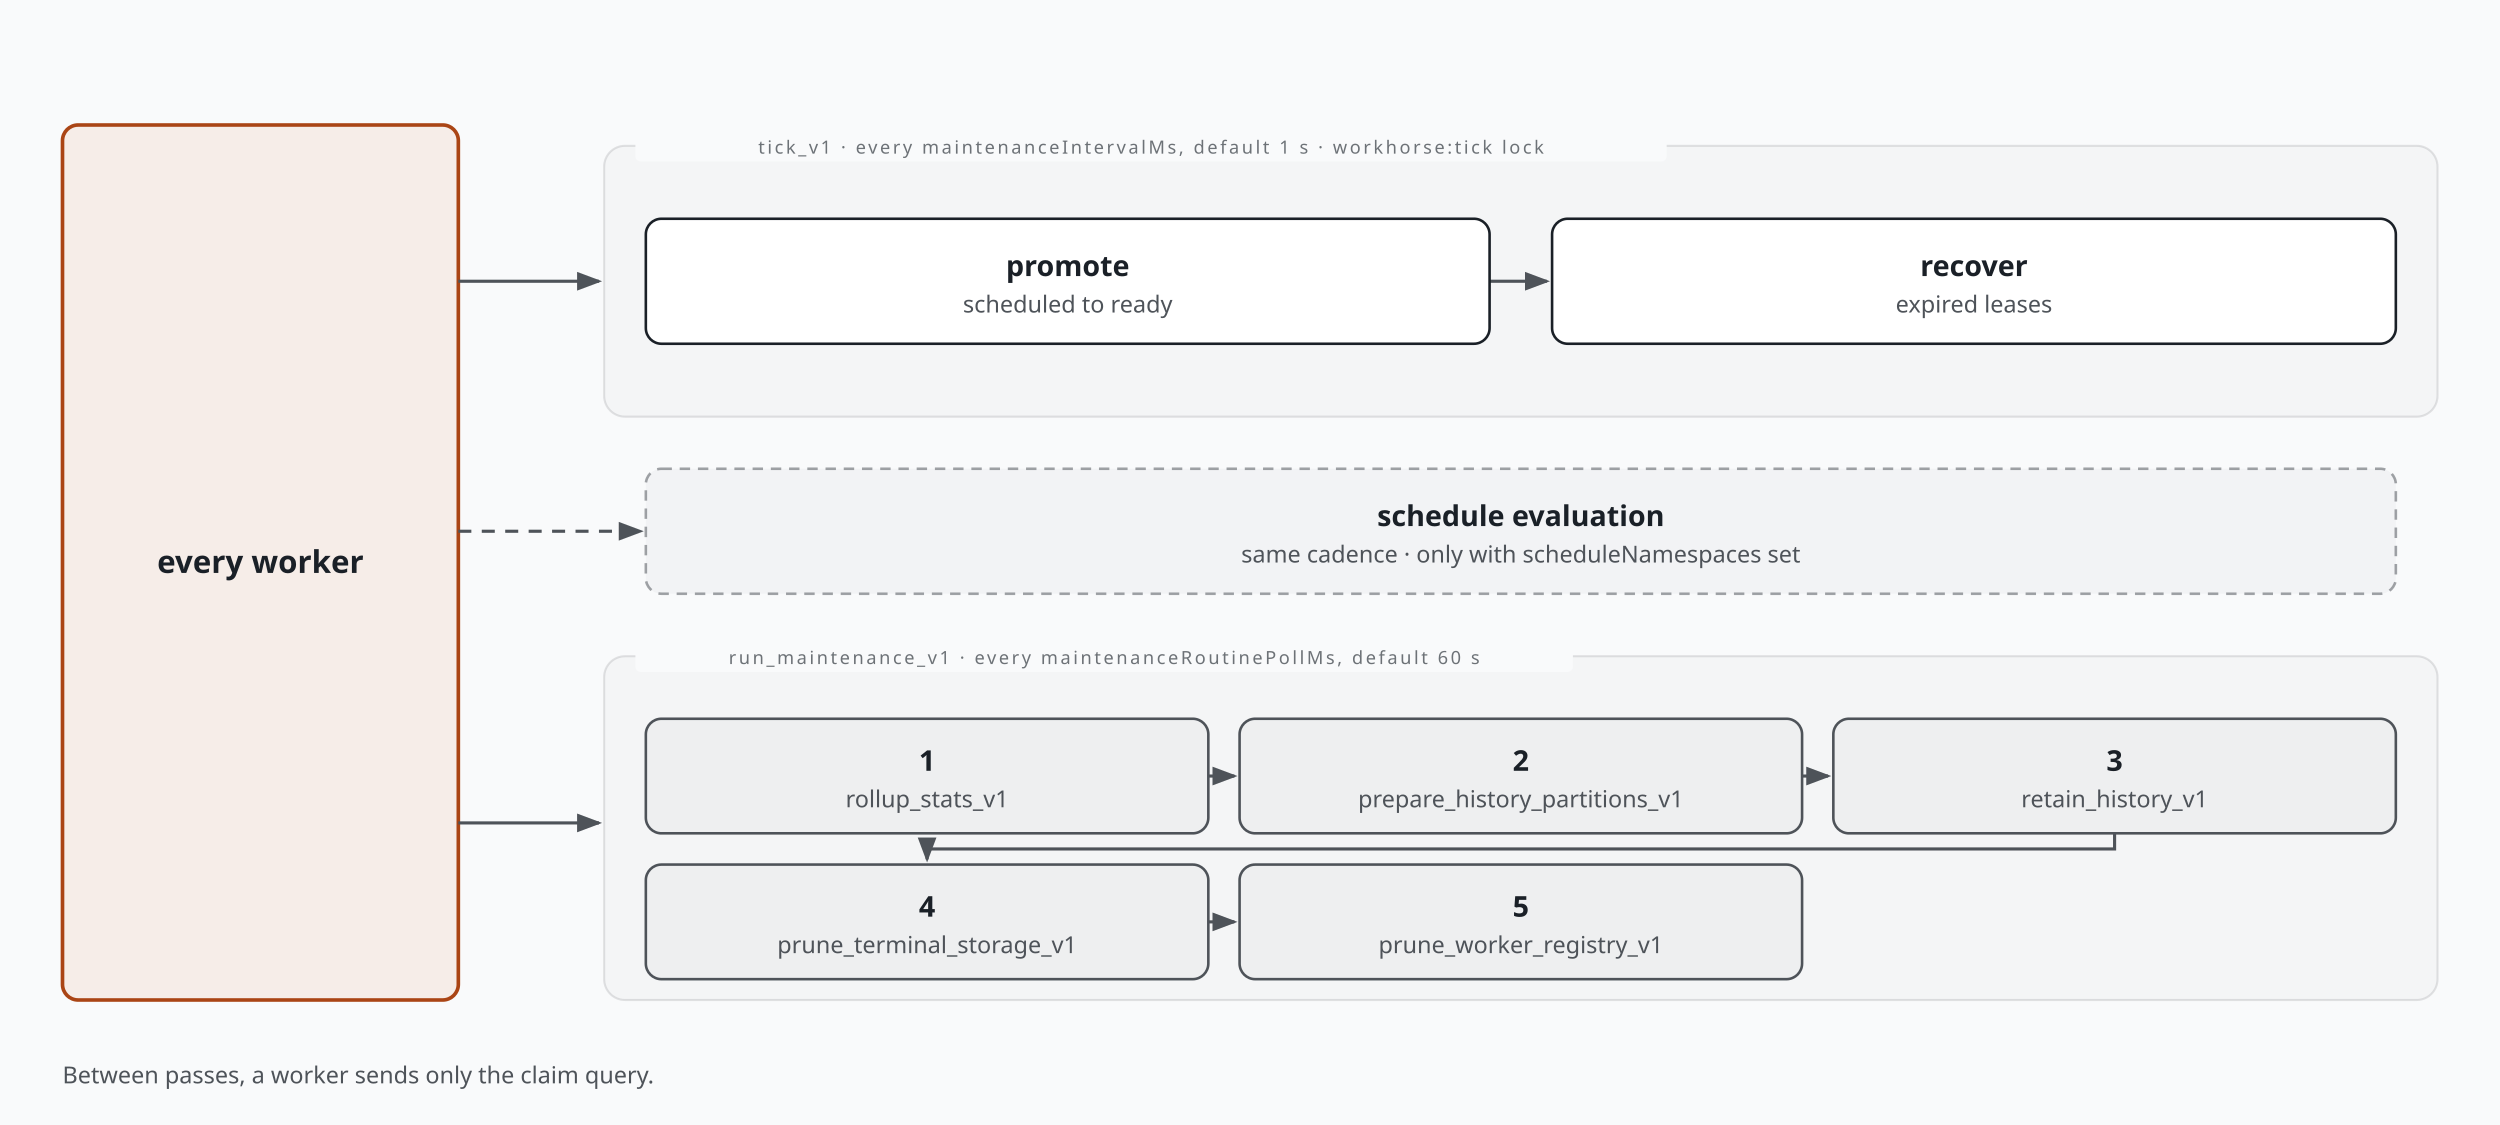
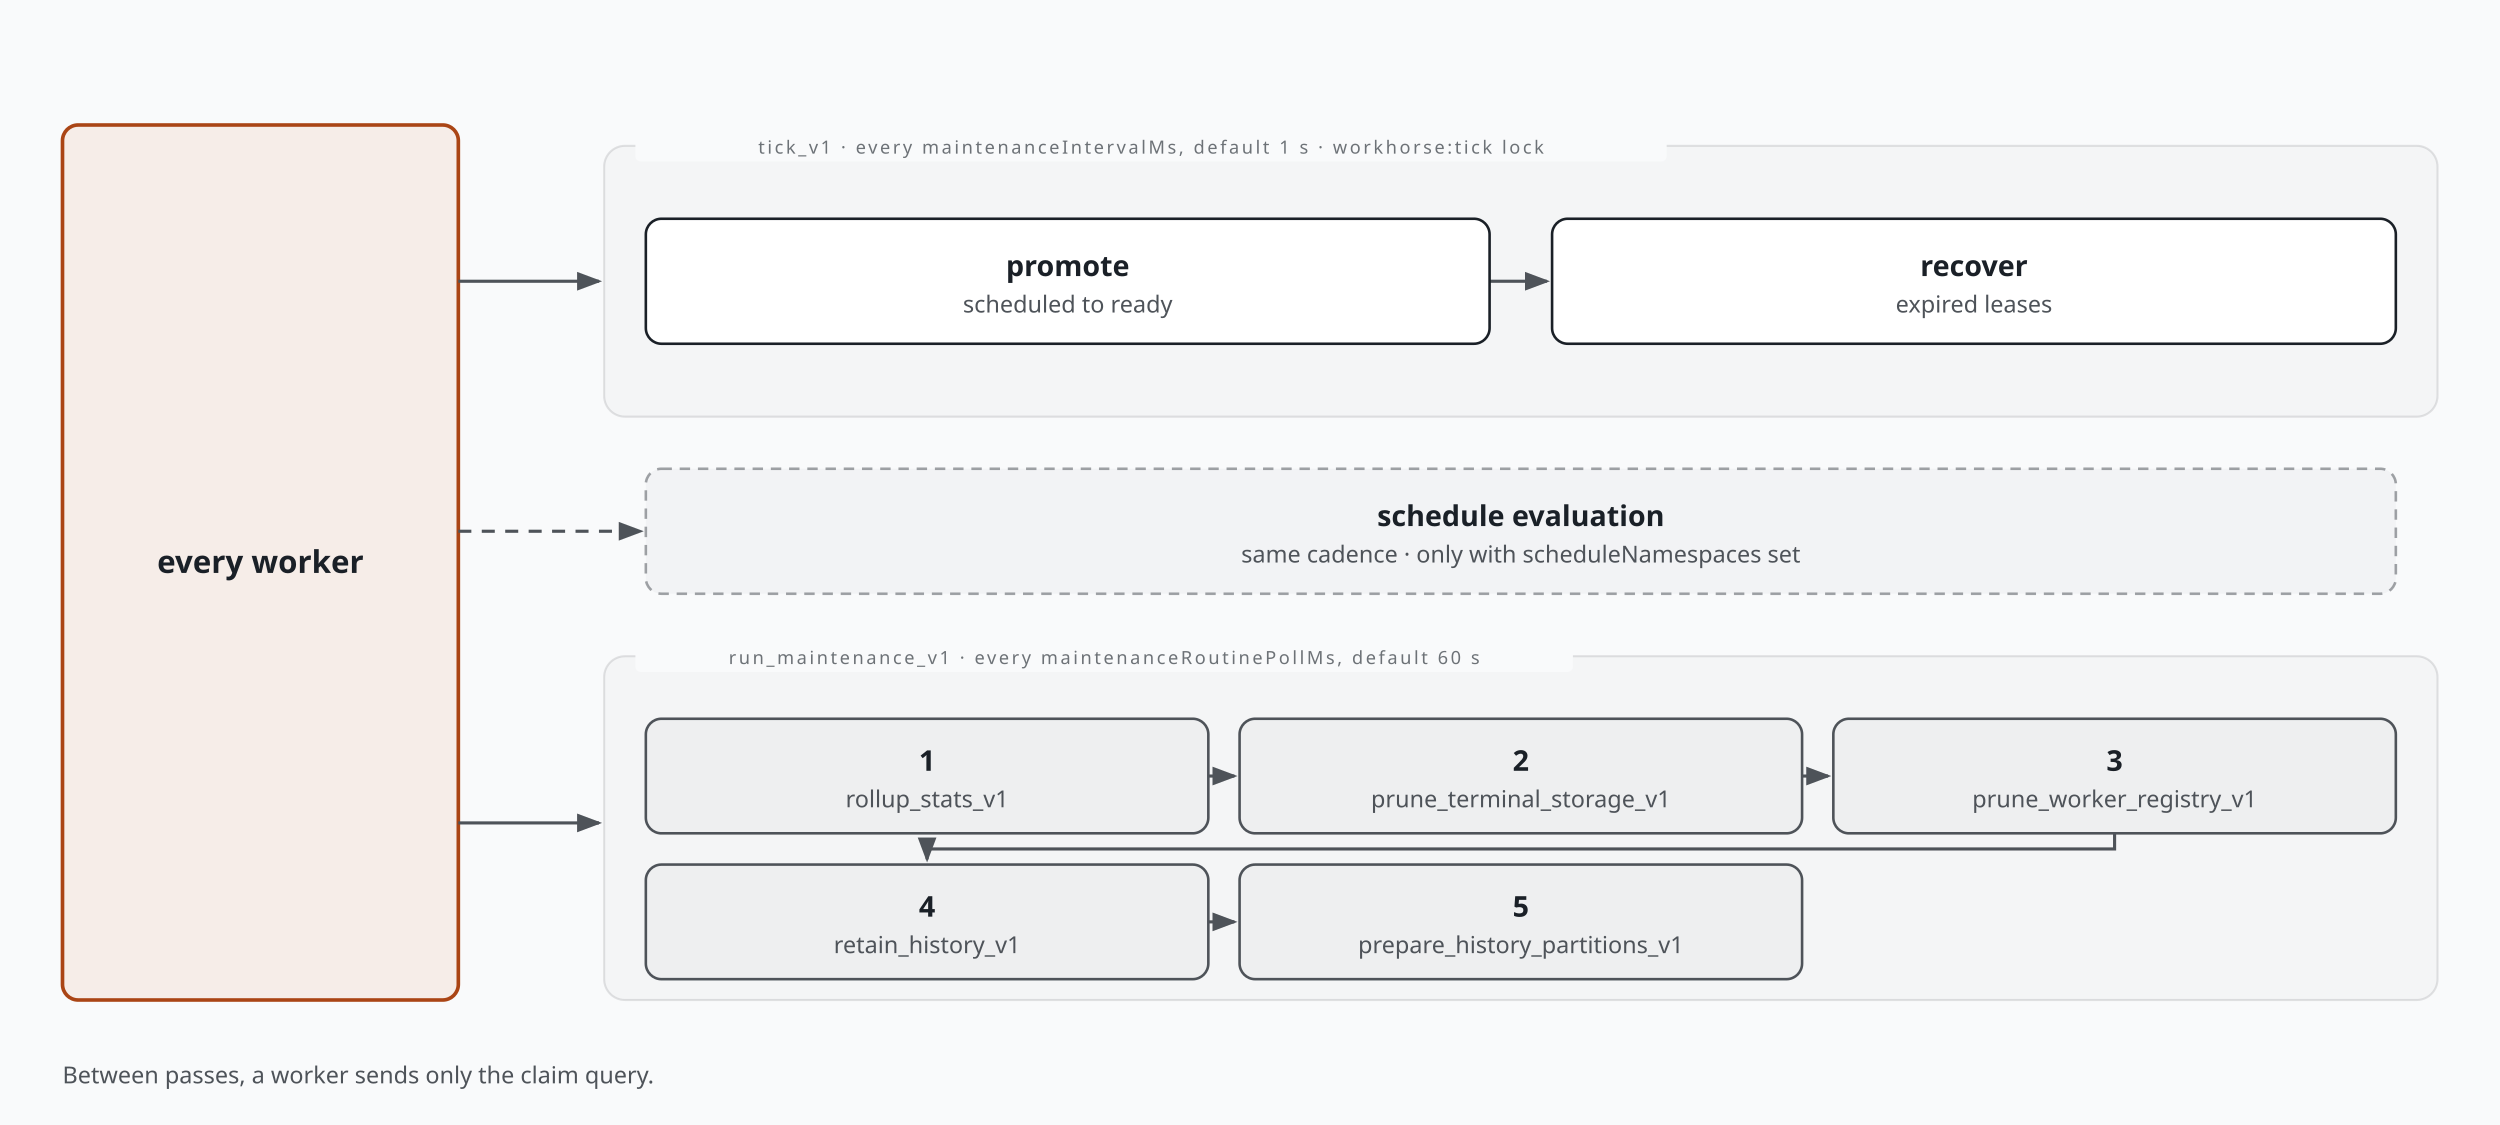
<svg xmlns="http://www.w3.org/2000/svg" viewBox="0 0 960 432" width="960" height="432" role="img" aria-labelledby="maintenance-cadence-light-title maintenance-cadence-light-desc">
  <defs>
    <marker id="arrow-light" markerWidth="8" markerHeight="6" refX="7" refY="3" orient="auto">
      <polygon points="0 0, 8 3, 0 6" fill="#4e5359" />
    </marker>
  </defs>
  <rect width="960" height="432" fill="#f9fafb" />
  <rect x="24" y="48" width="152" height="336" rx="6" fill="#f9fafb" />
  <rect x="24" y="48" width="152" height="336" rx="6" fill="rgba(213,92,19,0.08)" stroke="#aa4515" stroke-width="1.4" />
  <text x="100" y="220" fill="#1a2027" font-size="12" font-weight="600" font-family="Geist" text-anchor="middle">every worker</text>
  <path d="M 176,108 H 230" fill="none" stroke="#4e5359" stroke-width="1.2" marker-end="url(#arrow-light)" />
  <rect x="232" y="56" width="704" height="104" rx="8" fill="rgba(26,32,39,0.02)" stroke="rgba(26,32,39,0.12)" stroke-width="0.8" />
  <rect x="244" y="50" width="396" height="12" rx="2" fill="#f9fafb" />
  <text x="442" y="59" fill="#6d7277" font-size="7" font-family="Geist Mono" text-anchor="middle" letter-spacing="0.14em">tick_v1 · every maintenanceIntervalMs, default 1 s · workhorse:tick lock</text>
  <path d="M 572,108 H 594" fill="none" stroke="#4e5359" stroke-width="1.2" marker-end="url(#arrow-light)" />
  <rect x="248" y="84" width="324" height="48" rx="6" fill="#f9fafb" />
  <rect x="248" y="84" width="324" height="48" rx="6" fill="#ffffff" stroke="#1a2027" stroke-width="1" />
  <text x="410" y="106" fill="#1a2027" font-size="11" font-weight="600" font-family="Geist" text-anchor="middle">promote</text>
  <text x="410" y="120" fill="#4e5359" font-size="9" font-family="Geist Mono" text-anchor="middle">scheduled to ready</text>
  <rect x="596" y="84" width="324" height="48" rx="6" fill="#f9fafb" />
  <rect x="596" y="84" width="324" height="48" rx="6" fill="#ffffff" stroke="#1a2027" stroke-width="1" />
  <text x="758" y="106" fill="#1a2027" font-size="11" font-weight="600" font-family="Geist" text-anchor="middle">recover</text>
  <text x="758" y="120" fill="#4e5359" font-size="9" font-family="Geist Mono" text-anchor="middle">expired leases</text>
  <path d="M 176,204 H 246" fill="none" stroke="#4e5359" stroke-width="1.2" stroke-dasharray="5,4" marker-end="url(#arrow-light)" />
  <rect x="248" y="180" width="672" height="48" rx="6" fill="#f9fafb" />
  <rect x="248" y="180" width="672" height="48" rx="6" fill="rgba(26,32,39,0.03)" stroke="rgba(26,32,39,0.4)" stroke-width="1" stroke-dasharray="4,3" />
  <text x="584" y="202" fill="#1a2027" font-size="11" font-weight="600" font-family="Geist" text-anchor="middle">schedule evaluation</text>
  <text x="584" y="216" fill="#4e5359" font-size="9" font-family="Geist Mono" text-anchor="middle">same cadence · only with scheduleNamespaces set</text>
  <path d="M 176,316 H 230" fill="none" stroke="#4e5359" stroke-width="1.2" marker-end="url(#arrow-light)" />
  <rect x="232" y="252" width="704" height="132" rx="8" fill="rgba(26,32,39,0.02)" stroke="rgba(26,32,39,0.12)" stroke-width="0.8" />
  <rect x="244" y="246" width="360" height="12" rx="2" fill="#f9fafb" />
  <text x="424" y="255" fill="#6d7277" font-size="7" font-family="Geist Mono" text-anchor="middle" letter-spacing="0.14em">run_maintenance_v1 · every maintenanceRoutinePollMs, default 60 s</text>
  <rect x="248" y="276" width="216" height="44" rx="6" fill="#f9fafb" />
  <rect x="248" y="276" width="216" height="44" rx="6" fill="rgba(26,32,39,0.05)" stroke="#4e5359" stroke-width="1" />
  <text x="356" y="296" fill="#1a2027" font-size="11" font-weight="600" font-family="Geist" text-anchor="middle">1</text>
  <text x="356" y="310" fill="#4e5359" font-size="9" font-family="Geist Mono" text-anchor="middle">rollup_stats_v1</text>
  <rect x="476" y="276" width="216" height="44" rx="6" fill="#f9fafb" />
  <rect x="476" y="276" width="216" height="44" rx="6" fill="rgba(26,32,39,0.05)" stroke="#4e5359" stroke-width="1" />
  <text x="584" y="296" fill="#1a2027" font-size="11" font-weight="600" font-family="Geist" text-anchor="middle">2</text>
-   <text x="584" y="310" fill="#4e5359" font-size="9" font-family="Geist Mono" text-anchor="middle">prepare_history_partitions_v1</text>
+   <text x="584" y="310" fill="#4e5359" font-size="9" font-family="Geist Mono" text-anchor="middle">prune_terminal_storage_v1</text>
  <path d="M 464,298 H 474" fill="none" stroke="#4e5359" stroke-width="1.2" marker-end="url(#arrow-light)" />
  <rect x="704" y="276" width="216" height="44" rx="6" fill="#f9fafb" />
  <rect x="704" y="276" width="216" height="44" rx="6" fill="rgba(26,32,39,0.05)" stroke="#4e5359" stroke-width="1" />
  <text x="812" y="296" fill="#1a2027" font-size="11" font-weight="600" font-family="Geist" text-anchor="middle">3</text>
-   <text x="812" y="310" fill="#4e5359" font-size="9" font-family="Geist Mono" text-anchor="middle">retain_history_v1</text>
+   <text x="812" y="310" fill="#4e5359" font-size="9" font-family="Geist Mono" text-anchor="middle">prune_worker_registry_v1</text>
  <path d="M 692,298 H 702" fill="none" stroke="#4e5359" stroke-width="1.2" marker-end="url(#arrow-light)" />
  <rect x="248" y="332" width="216" height="44" rx="6" fill="#f9fafb" />
  <rect x="248" y="332" width="216" height="44" rx="6" fill="rgba(26,32,39,0.05)" stroke="#4e5359" stroke-width="1" />
  <text x="356" y="352" fill="#1a2027" font-size="11" font-weight="600" font-family="Geist" text-anchor="middle">4</text>
-   <text x="356" y="366" fill="#4e5359" font-size="9" font-family="Geist Mono" text-anchor="middle">prune_terminal_storage_v1</text>
+   <text x="356" y="366" fill="#4e5359" font-size="9" font-family="Geist Mono" text-anchor="middle">retain_history_v1</text>
  <rect x="476" y="332" width="216" height="44" rx="6" fill="#f9fafb" />
  <rect x="476" y="332" width="216" height="44" rx="6" fill="rgba(26,32,39,0.05)" stroke="#4e5359" stroke-width="1" />
  <text x="584" y="352" fill="#1a2027" font-size="11" font-weight="600" font-family="Geist" text-anchor="middle">5</text>
-   <text x="584" y="366" fill="#4e5359" font-size="9" font-family="Geist Mono" text-anchor="middle">prune_worker_registry_v1</text>
+   <text x="584" y="366" fill="#4e5359" font-size="9" font-family="Geist Mono" text-anchor="middle">prepare_history_partitions_v1</text>
  <path d="M 464,354 H 474" fill="none" stroke="#4e5359" stroke-width="1.2" marker-end="url(#arrow-light)" />
  <path d="M 812,320 V 326 H 356 V 330" fill="none" stroke="#4e5359" stroke-width="1.2" marker-end="url(#arrow-light)" />
  <text x="24" y="416" fill="#4e5359" font-size="9" font-family="Geist Mono" font-weight="400" text-anchor="start">Between passes, a worker sends only the claim query.</text>
</svg>
